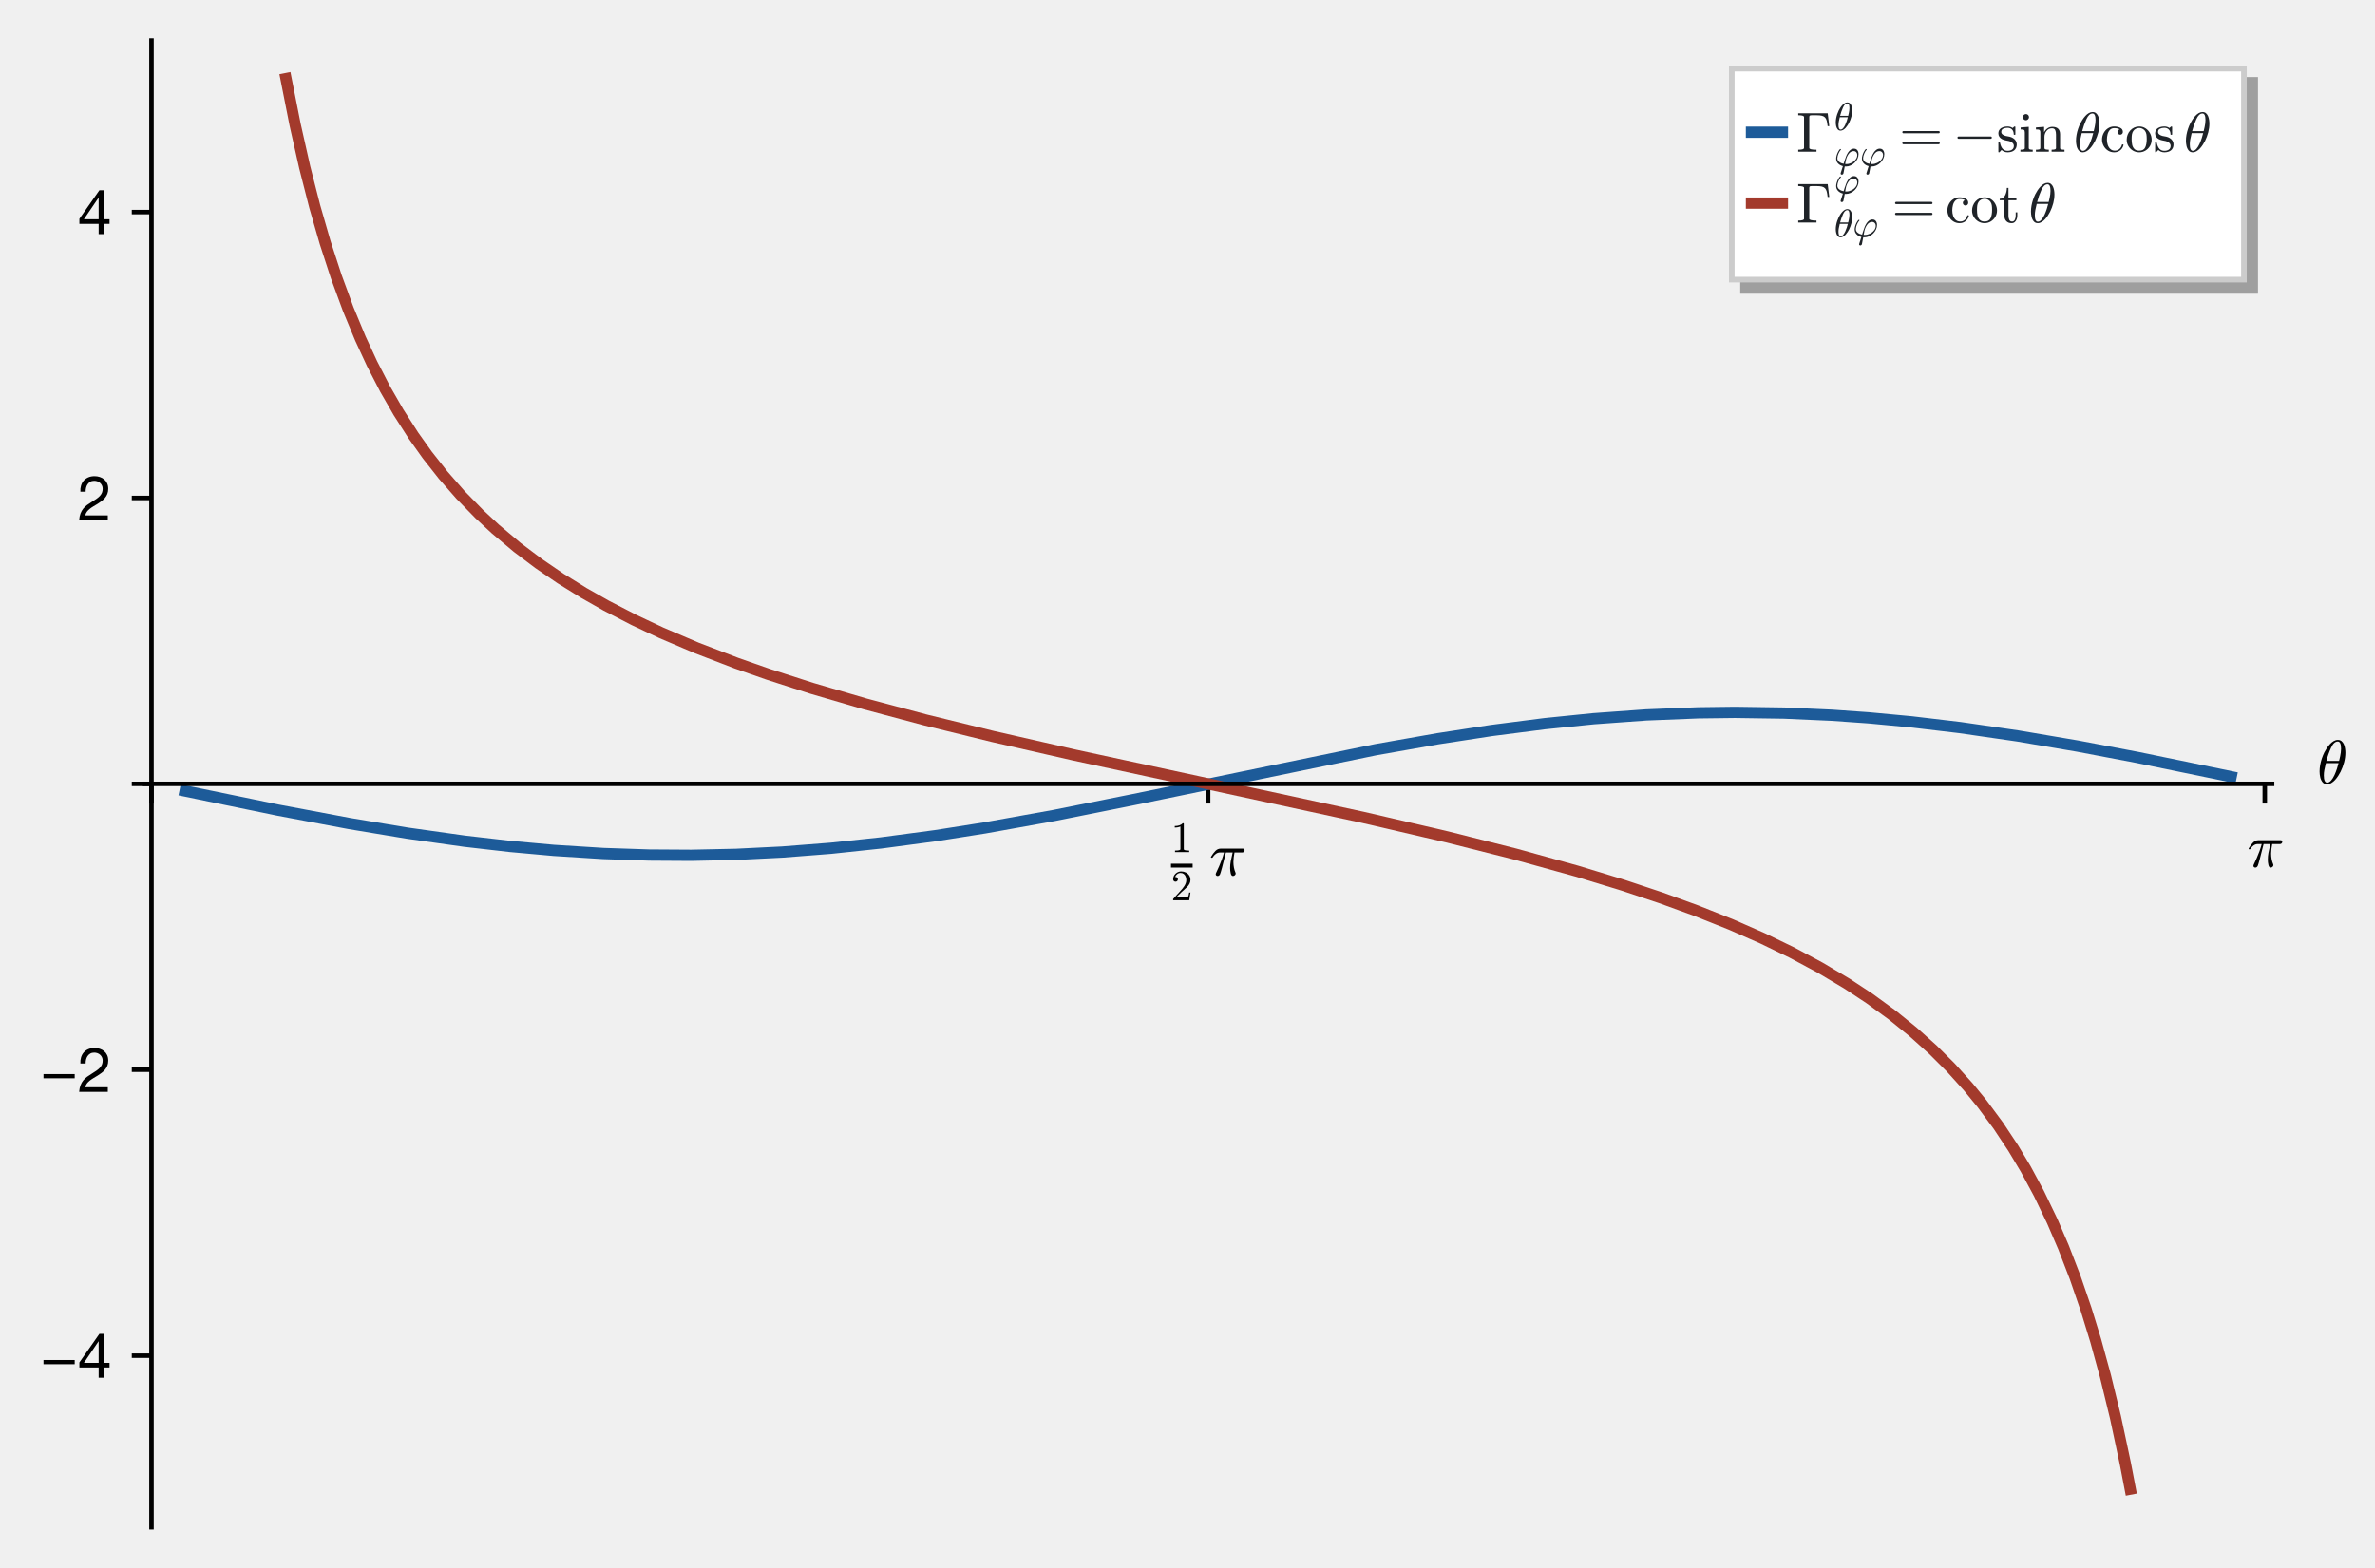
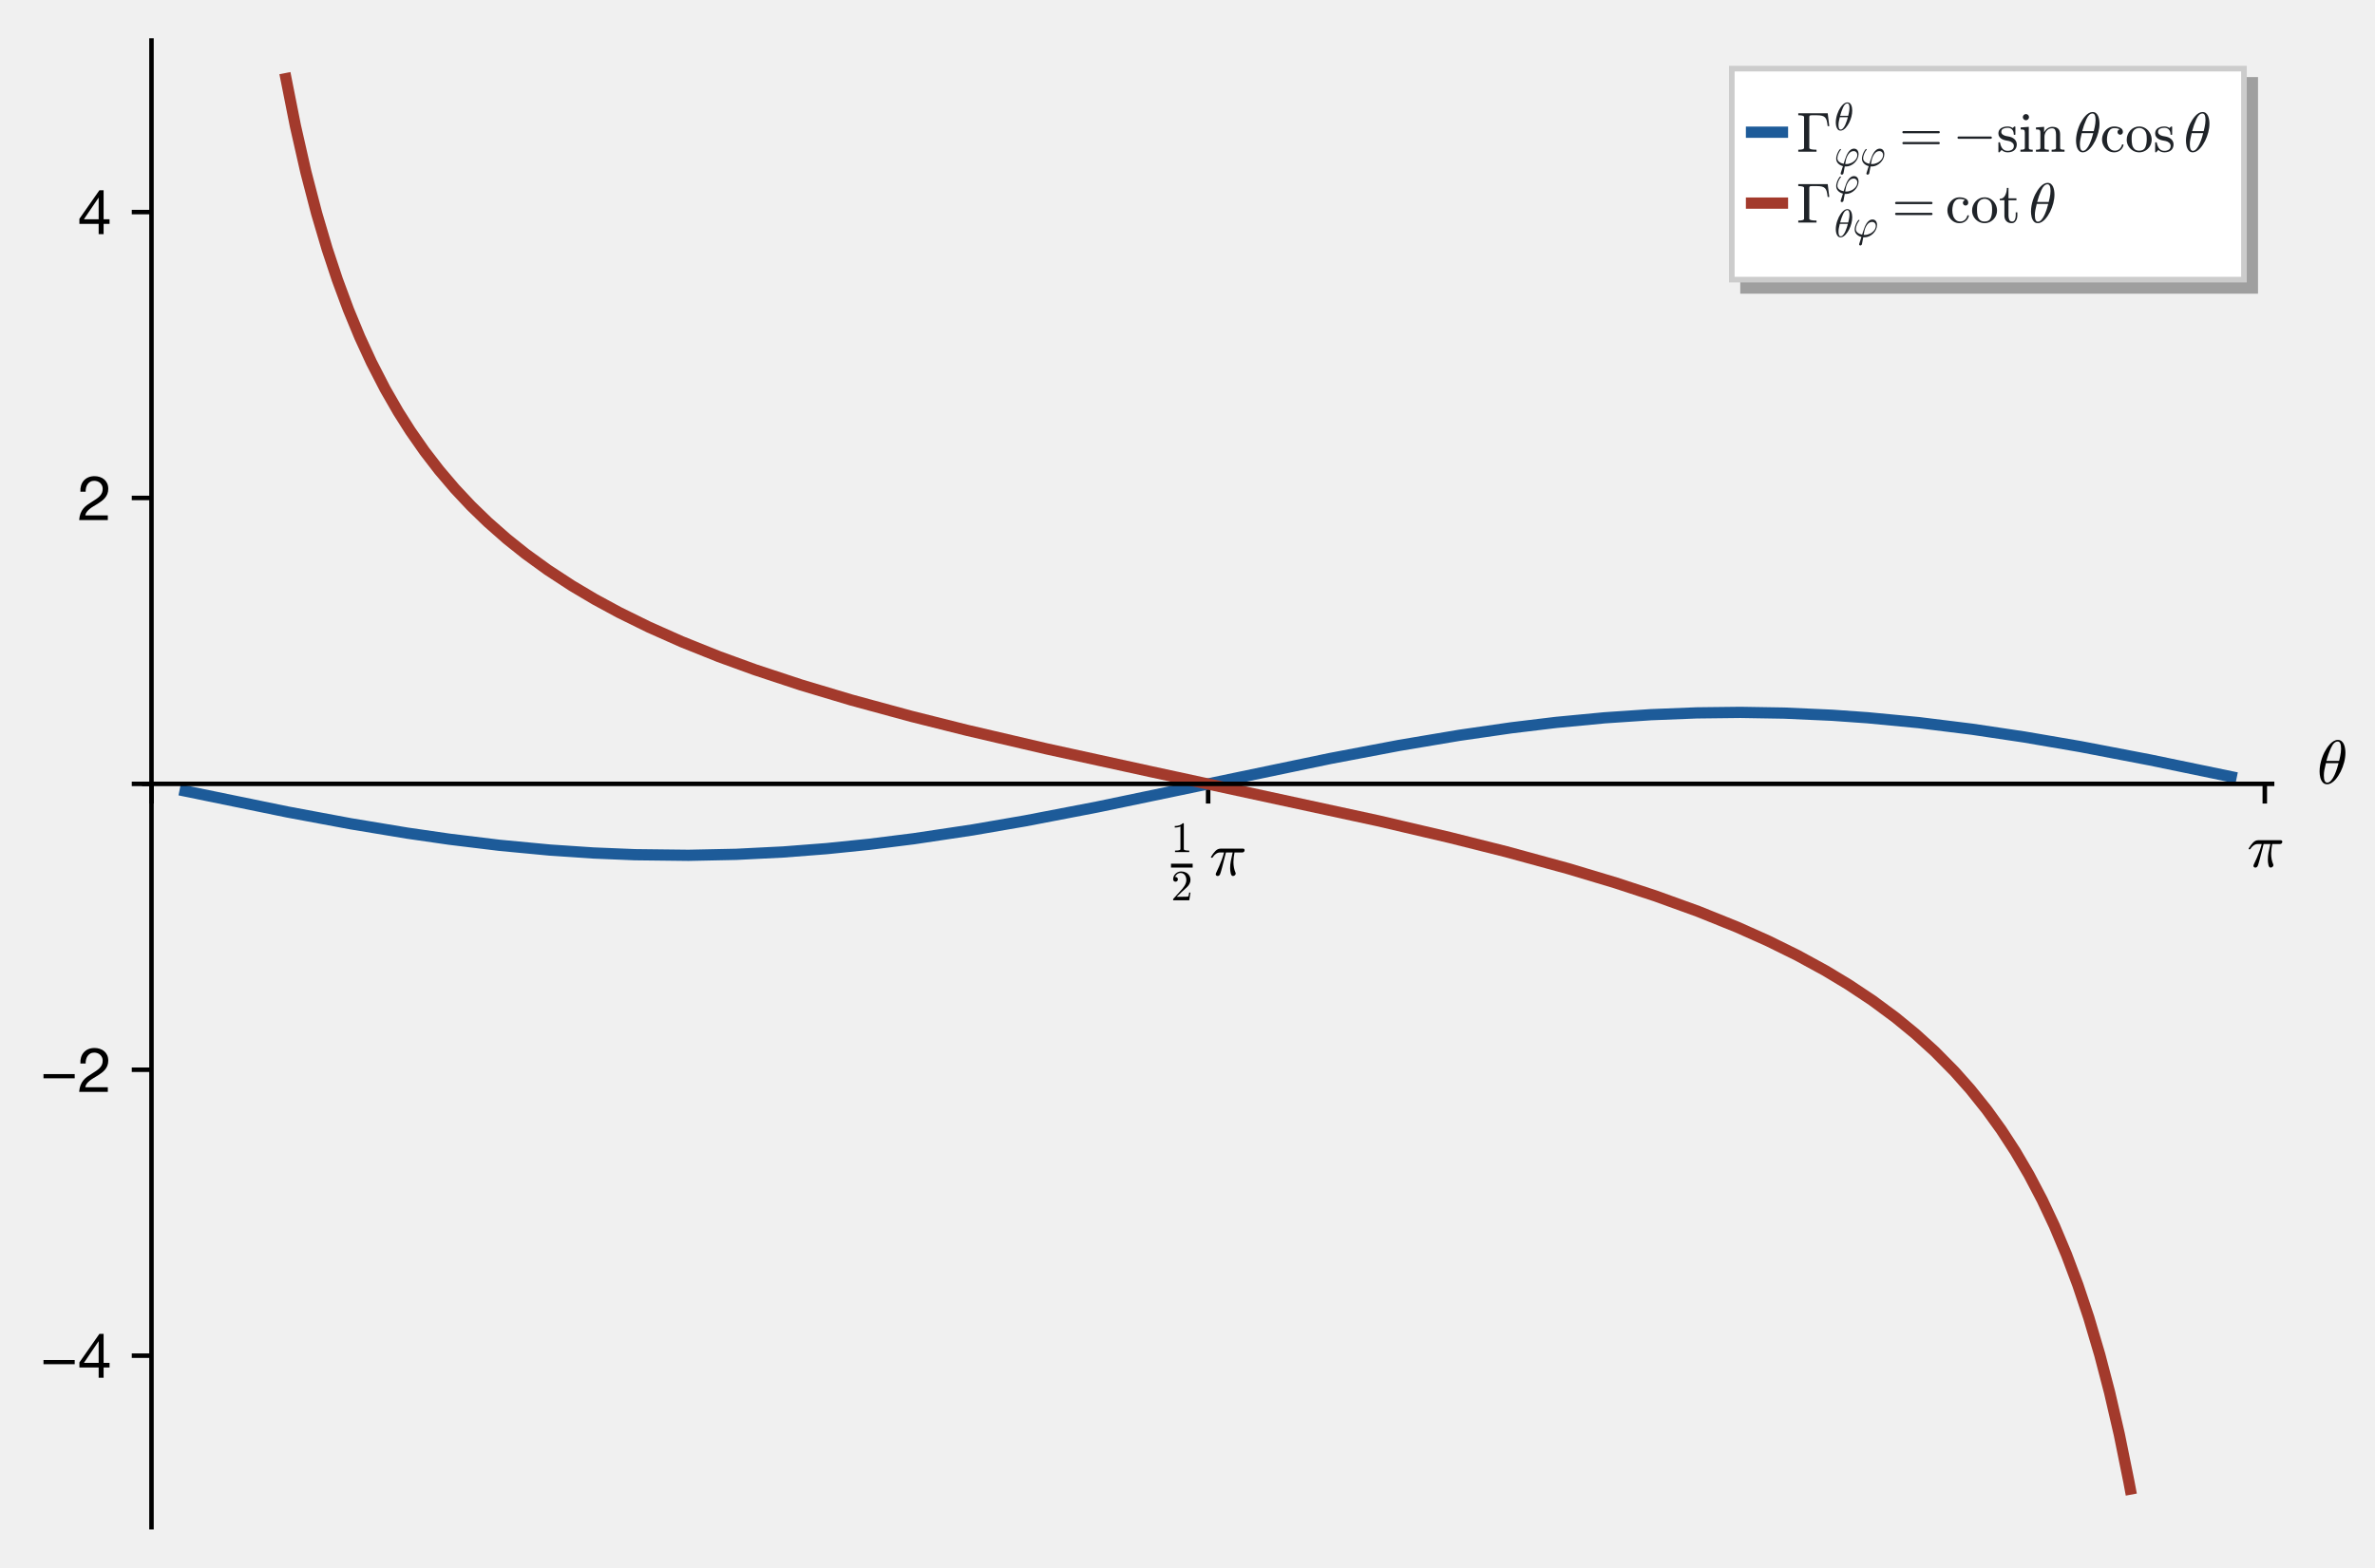
<svg xmlns="http://www.w3.org/2000/svg" xmlns:xlink="http://www.w3.org/1999/xlink" width="422.002pt" height="278.64pt" viewBox="0 0 422.002 278.64" version="1.1">
  <defs>
    <style type="text/css">*{stroke-linejoin: round; stroke-linecap: butt}</style>
  </defs>
  <g id="figure_1">
    <g id="patch_1">
      <path d="M 0 278.64  L 422.002 278.64  L 422.002 0  L 0 0  L 0 278.64  z " style="fill: none" />
    </g>
    <g id="axes_1">
      <g id="patch_2">
        <path d="M 25.621 271.44  L 403.717 271.44  L 403.717 7.2  L 25.621 7.2  L 25.621 271.44  z " style="fill: none" />
      </g>
      <g id="matplotlib.axis_1">
        <g id="xtick_1">
          <g id="line2d_1">
            <defs>
-               <path id="m4a6c226d7a" d="M 0 0  L 0 3.5  " style="stroke: #000000; stroke-width: 0.8" />
-             </defs>
-             <g>
-               <use xlink:href="#m4a6c226d7a" x="26.915" y="139.32" style="stroke: #000000; stroke-width: 0.8" />
+               <path id="m3d3180e6b0" d="M 0 0  L 0 3.5  " style="stroke: #000000; stroke-width: 0.8" />
+             </defs>
+             <g>
+               <use xlink:href="#m3d3180e6b0" x="26.915" y="139.32" style="stroke: #000000; stroke-width: 0.8" />
            </g>
          </g>
        </g>
        <g id="xtick_2">
          <g id="line2d_2">
            <g>
-               <use xlink:href="#m4a6c226d7a" x="214.669" y="139.32" style="stroke: #000000; stroke-width: 0.8" />
+               <use xlink:href="#m3d3180e6b0" x="214.669" y="139.32" style="stroke: #000000; stroke-width: 0.8" />
            </g>
          </g>
          <g id="text_1">
            <g transform="translate(208.0688 155.67) scale(0.11 -0.11)">
              <defs>
                <path id="Cmr10-31" d="M 594 0  L 594 225  Q 1394 225 1394 428  L 1394 3788  Q 1063 3628 556 3628  L 556 3853  Q 1341 3853 1741 4263  L 1831 4263  Q 1853 4263 1873 4245  Q 1894 4228 1894 4206  L 1894 428  Q 1894 225 2694 225  L 2694 0  L 594 0  z " transform="scale(0.015625)" />
                <path id="Cmr10-32" d="M 319 0  L 319 172  Q 319 188 331 206  L 1325 1306  Q 1550 1550 1690 1715  Q 1831 1881 1968 2097  Q 2106 2313 2186 2536  Q 2266 2759 2266 3009  Q 2266 3272 2169 3511  Q 2072 3750 1880 3894  Q 1688 4038 1416 4038  Q 1138 4038 916 3870  Q 694 3703 603 3438  Q 628 3444 672 3444  Q 816 3444 917 3347  Q 1019 3250 1019 3097  Q 1019 2950 917 2848  Q 816 2747 672 2747  Q 522 2747 420 2851  Q 319 2956 319 3097  Q 319 3338 409 3548  Q 500 3759 670 3923  Q 841 4088 1055 4175  Q 1269 4263 1509 4263  Q 1875 4263 2190 4108  Q 2506 3953 2690 3670  Q 2875 3388 2875 3009  Q 2875 2731 2753 2481  Q 2631 2231 2440 2026  Q 2250 1822 1953 1562  Q 1656 1303 1563 1216  L 838 519  L 1453 519  Q 1906 519 2211 526  Q 2516 534 2534 550  Q 2609 631 2688 1141  L 2875 1141  L 2694 0  L 319 0  z " transform="scale(0.015625)" />
                <path id="Cmmi10-bc" d="M 647 109  Q 647 144 672 213  Q 850 584 1004 942  Q 1159 1300 1282 1639  Q 1406 1978 1509 2363  L 1100 2363  Q 866 2363 662 2216  Q 459 2069 325 1844  Q 313 1819 288 1819  L 213 1819  Q 153 1819 153 1881  Q 153 1894 166 1919  Q 375 2275 614 2517  Q 853 2759 1153 2759  L 3475 2759  Q 3541 2759 3587 2715  Q 3634 2672 3634 2597  Q 3634 2503 3567 2433  Q 3500 2363 3406 2363  L 2591 2363  Q 2488 1859 2478 1381  Q 2478 766 2694 269  Q 2713 231 2713 191  Q 2713 122 2672 62  Q 2631 3 2567 -34  Q 2503 -72 2431 -72  Q 2263 -72 2200 203  Q 2138 478 2138 738  Q 2138 1103 2200 1442  Q 2263 1781 2400 2363  L 1703 2363  Q 1197 313 1094 103  Q 1003 -72 844 -72  Q 766 -72 706 -20  Q 647 31 647 109  z " transform="scale(0.015625)" />
              </defs>
              <use xlink:href="#Cmr10-31" transform="translate(0 38.37344) scale(0.7)" />
              <use xlink:href="#Cmr10-32" transform="translate(0 -39.50312) scale(0.7)" />
              <use xlink:href="#Cmmi10-bc" transform="translate(62.13245 0.873437)" />
              <path d="M 0 13.373  L 0 19.623  L 35 19.623  L 35 13.373  L 0 13.373  z " />
            </g>
          </g>
        </g>
        <g id="xtick_3">
          <g id="line2d_3">
            <g>
-               <use xlink:href="#m4a6c226d7a" x="402.422" y="139.32" style="stroke: #000000; stroke-width: 0.8" />
+               <use xlink:href="#m3d3180e6b0" x="402.422" y="139.32" style="stroke: #000000; stroke-width: 0.8" />
            </g>
          </g>
          <g id="text_2">
            <g transform="translate(399.2873 154.1747) scale(0.11 -0.11)">
              <use xlink:href="#Cmmi10-bc" transform="translate(0 0.890625)" />
            </g>
          </g>
        </g>
        <g id="text_3">
          <g transform="translate(411.7171 139.32) scale(0.11 -0.11)">
            <defs>
              <path id="Cmmi10-b5" d="M 1031 -72  Q 741 -72 566 140  Q 391 353 323 653  Q 256 953 256 1247  L 256 1253  Q 256 1572 317 1915  Q 378 2259 493 2601  Q 609 2944 744 3213  Q 838 3400 986 3631  Q 1134 3863 1317 4064  Q 1500 4266 1711 4389  Q 1922 4513 2138 4513  L 2144 4513  Q 2375 4513 2529 4384  Q 2684 4256 2770 4056  Q 2856 3856 2890 3628  Q 2925 3400 2925 3194  Q 2925 2709 2794 2204  Q 2663 1700 2431 1228  Q 2344 1050 2189 809  Q 2034 569 1861 378  Q 1688 188 1472 58  Q 1256 -72 1038 -72  L 1031 -72  z M 1044 97  Q 1256 97 1451 323  Q 1647 550 1794 873  Q 1941 1197 2052 1536  Q 2163 1875 2216 2113  L 909 2113  Q 809 1709 753 1417  Q 697 1125 697 844  Q 697 97 1044 97  z M 959 2338  L 2272 2338  Q 2341 2619 2381 2808  Q 2422 2997 2450 3206  Q 2478 3416 2478 3597  Q 2478 4347 2138 4347  Q 1731 4347 1436 3692  Q 1141 3038 959 2338  z " transform="scale(0.015625)" />
            </defs>
            <use xlink:href="#Cmmi10-b5" transform="translate(0 0.484375)" />
          </g>
        </g>
      </g>
      <g id="matplotlib.axis_2">
        <g id="ytick_1">
          <g id="line2d_4">
            <defs>
-               <path id="m0bde1edffb" d="M 0 0  L -3.5 0  " style="stroke: #000000; stroke-width: 0.8" />
-             </defs>
-             <g>
-               <use xlink:href="#m0bde1edffb" x="26.915" y="240.951" style="stroke: #000000; stroke-width: 0.8" />
+               <path id="m2ba94a15b3" d="M 0 0  L -3.5 0  " style="stroke: #000000; stroke-width: 0.8" />
+             </defs>
+             <g>
+               <use xlink:href="#m2ba94a15b3" x="26.915" y="240.951" style="stroke: #000000; stroke-width: 0.8" />
            </g>
          </g>
          <g id="text_4">
            <g transform="translate(7.2 244.8781) scale(0.11 -0.11)">
              <defs>
                <path id="HelveticaNeue-2212" d="M 307 1837  L 307 1402  L 3533 1402  L 3533 1837  L 307 1837  z " transform="scale(0.015625)" />
                <path id="HelveticaNeue-34" d="M 2170 1542  L 646 1542  L 2157 3763  L 2170 3763  L 2170 1542  z M 2682 1542  L 2682 4538  L 2246 4538  L 179 1587  L 179 1062  L 2170 1062  L 2170 0  L 2682 0  L 2682 1062  L 3296 1062  L 3296 1542  L 2682 1542  z " transform="scale(0.015625)" />
              </defs>
              <use xlink:href="#HelveticaNeue-2212" />
              <use xlink:href="#HelveticaNeue-34" transform="translate(59.99999 0)" />
            </g>
          </g>
        </g>
        <g id="ytick_2">
          <g id="line2d_5">
            <g>
-               <use xlink:href="#m0bde1edffb" x="26.915" y="190.135" style="stroke: #000000; stroke-width: 0.8" />
+               <use xlink:href="#m2ba94a15b3" x="26.915" y="190.135" style="stroke: #000000; stroke-width: 0.8" />
            </g>
          </g>
          <g id="text_5">
            <g transform="translate(7.2 194.0627) scale(0.11 -0.11)">
              <defs>
                <path id="HelveticaNeue-32" d="M 282 2931  L 826 2931  Q 819 3136 867 3337  Q 915 3539 1024 3699  Q 1133 3859 1302 3958  Q 1472 4058 1709 4058  Q 1888 4058 2048 4000  Q 2208 3942 2326 3833  Q 2445 3725 2515 3574  Q 2586 3424 2586 3238  Q 2586 3002 2512 2822  Q 2438 2643 2294 2489  Q 2150 2336 1932 2185  Q 1715 2035 1427 1856  Q 1190 1715 972 1555  Q 755 1395 582 1184  Q 410 973 298 688  Q 186 403 154 0  L 3117 0  L 3117 480  L 787 480  Q 826 691 950 854  Q 1075 1018 1251 1158  Q 1427 1299 1638 1424  Q 1850 1549 2061 1677  Q 2272 1811 2470 1958  Q 2669 2106 2822 2288  Q 2976 2470 3069 2700  Q 3162 2931 3162 3232  Q 3162 3552 3050 3795  Q 2938 4038 2746 4201  Q 2554 4365 2294 4451  Q 2035 4538 1741 4538  Q 1382 4538 1100 4416  Q 819 4294 630 4080  Q 442 3866 352 3571  Q 262 3277 282 2931  z " transform="scale(0.015625)" />
              </defs>
              <use xlink:href="#HelveticaNeue-2212" />
              <use xlink:href="#HelveticaNeue-32" transform="translate(59.99999 0)" />
            </g>
          </g>
        </g>
        <g id="ytick_3">
          <g id="line2d_6">
            <g>
-               <use xlink:href="#m0bde1edffb" x="26.915" y="139.32" style="stroke: #000000; stroke-width: 0.8" />
+               <use xlink:href="#m2ba94a15b3" x="26.915" y="139.32" style="stroke: #000000; stroke-width: 0.8" />
            </g>
          </g>
        </g>
        <g id="ytick_4">
          <g id="line2d_7">
            <g>
-               <use xlink:href="#m0bde1edffb" x="26.915" y="88.505" style="stroke: #000000; stroke-width: 0.8" />
+               <use xlink:href="#m2ba94a15b3" x="26.915" y="88.505" style="stroke: #000000; stroke-width: 0.8" />
            </g>
          </g>
          <g id="text_6">
            <g transform="translate(13.8 92.43196) scale(0.11 -0.11)">
              <use xlink:href="#HelveticaNeue-32" />
            </g>
          </g>
        </g>
        <g id="ytick_5">
          <g id="line2d_8">
            <g>
-               <use xlink:href="#m0bde1edffb" x="26.915" y="37.689" style="stroke: #000000; stroke-width: 0.8" />
+               <use xlink:href="#m2ba94a15b3" x="26.915" y="37.689" style="stroke: #000000; stroke-width: 0.8" />
            </g>
          </g>
          <g id="text_7">
            <g transform="translate(13.8 41.61657) scale(0.11 -0.11)">
              <use xlink:href="#HelveticaNeue-34" />
            </g>
          </g>
        </g>
      </g>
      <g id="line2d_9">
-         <path d="M 32.892 140.588  L 49.323 143.972  L 62.103 146.375  L 72.318 148.069  L 82.549 149.51  L 90.671 150.444  L 98.396 151.142  L 107.189 151.696  L 115.353 151.971  L 122.804 152.017  L 130.78 151.847  L 139.006 151.438  L 147.627 150.765  L 156.492 149.824  L 166.228 148.526  L 174.979 147.15  L 187.286 144.939  L 201.47 142.103  L 244.441 133.25  L 255.479 131.304  L 265.007 129.841  L 274.496 128.623  L 283.145 127.746  L 292.498 127.071  L 301.76 126.698  L 308.285 126.616  L 317.056 126.745  L 325.479 127.123  L 332.045 127.586  L 339.615 128.295  L 348.282 129.322  L 358.517 130.804  L 369.143 132.606  L 379.79 134.623  L 396.446 138.052  L 396.446 138.052  " clip-path="url(#p984ce01d0b)" style="fill: none; stroke: #1d5b99; stroke-width: 2; stroke-linecap: square" />
+         <path d="M 32.892 140.588  L 51.044 144.311  L 62.314 146.412  L 72.316 148.069  L 79.855 149.158  L 88.76 150.242  L 97.756 151.092  L 105.401 151.605  L 112.829 151.911  L 122.327 152.02  L 130.819 151.845  L 139.196 151.426  L 146.9 150.831  L 154.484 150.058  L 162.36 149.073  L 172.804 147.509  L 182.173 145.892  L 194.953 143.435  L 212.636 139.752  L 236.38 134.806  L 248.617 132.486  L 259.295 130.691  L 268.536 129.358  L 276.497 128.399  L 285.071 127.584  L 293.332 127.026  L 301.449 126.706  L 309.254 126.617  L 317.058 126.745  L 325.552 127.127  L 331.846 127.57  L 340.966 128.44  L 350.407 129.607  L 359.672 130.988  L 369.582 132.685  L 381.983 135.06  L 396.446 138.052  L 396.446 138.052  " clip-path="url(#p05bc70560c)" style="fill: none; stroke: #1d5b99; stroke-width: 2; stroke-linecap: square" />
      </g>
      <g id="line2d_10">
-         <path d="M 50.821 13.98  L 52.441 22.16  L 54.146 29.73  L 55.922 36.687  L 57.782 43.13  L 59.747 49.157  L 61.868 54.925  L 64.046 60.179  L 66.104 64.621  L 68.447 69.163  L 70.815 73.28  L 73.484 77.44  L 75.946 80.895  L 78.75 84.452  L 81.808 87.941  L 85.156 91.369  L 88.015 94.022  L 91.903 97.288  L 95.689 100.146  L 99.58 102.806  L 103.729 105.382  L 107.732 107.651  L 112.621 110.177  L 117.523 112.483  L 123.823 115.169  L 130.875 117.874  L 136.441 119.825  L 144.213 122.328  L 153.766 125.124  L 164.341 127.941  L 176.396 130.894  L 190.726 134.161  L 213.095 138.985  L 242.179 145.273  L 257.124 148.744  L 269.208 151.791  L 280.207 154.838  L 288.418 157.344  L 295.134 159.582  L 301.395 161.856  L 307.62 164.337  L 313.173 166.775  L 318.419 169.314  L 323.431 171.999  L 328.163 174.814  L 332.173 177.455  L 336.209 180.395  L 339.917 183.395  L 343.413 186.534  L 346.611 189.72  L 349.734 193.177  L 352.182 196.166  L 355.065 200.056  L 357.719 204.058  L 359.942 207.774  L 362.3 212.146  L 364.657 217.042  L 366.652 221.671  L 368.702 226.979  L 370.676 232.722  L 372.388 238.296  L 374.084 244.471  L 375.883 251.862  L 377.639 260.098  L 378.517 264.66  L 378.517 264.66  " clip-path="url(#p984ce01d0b)" style="fill: none; stroke: #a33a2c; stroke-width: 2; stroke-linecap: square" />
+         <path d="M 50.821 13.98  L 52.487 22.375  L 54.354 30.591  L 56.269 37.947  L 58.124 44.23  L 59.936 49.7  L 61.922 55.062  L 63.927 59.907  L 65.989 64.385  L 68.431 69.135  L 70.757 73.185  L 72.906 76.577  L 75.435 80.204  L 78.028 83.57  L 80.816 86.849  L 83.7 89.924  L 86.673 92.806  L 90.054 95.78  L 93.382 98.439  L 97.312 101.287  L 101.623 104.106  L 105.708 106.529  L 109.997 108.852  L 115.275 111.451  L 121.093 114.04  L 127.741 116.707  L 134.19 119.053  L 142.322 121.74  L 151.266 124.418  L 161.953 127.326  L 171.886 129.816  L 185.935 133.092  L 204.533 137.16  L 244.882 145.883  L 257.585 148.856  L 267.601 151.37  L 278.64 154.385  L 287.094 156.924  L 294.074 159.216  L 301.733 161.985  L 308.667 164.779  L 314.161 167.234  L 319.369 169.803  L 324.341 172.518  L 328.458 174.999  L 332.707 177.826  L 336.82 180.868  L 340.335 183.753  L 343.766 186.87  L 347.291 190.442  L 350.091 193.596  L 353.015 197.245  L 355.575 200.791  L 358.112 204.688  L 360.528 208.816  L 362.869 213.277  L 365.05 217.915  L 367.184 222.992  L 369.209 228.392  L 371.146 234.194  L 373.101 240.808  L 374.846 247.487  L 376.569 254.948  L 378.273 263.362  L 378.517 264.66  L 378.517 264.66  " clip-path="url(#p05bc70560c)" style="fill: none; stroke: #a33a2c; stroke-width: 2; stroke-linecap: square" />
      </g>
      <g id="patch_3">
        <path d="M 26.915 271.44  L 26.915 7.2  " style="fill: none; stroke: #000000; stroke-width: 0.8; stroke-linejoin: miter; stroke-linecap: square" />
      </g>
      <g id="patch_4">
        <path d="M 25.621 139.32  L 403.717 139.32  " style="fill: none; stroke: #000000; stroke-width: 0.8; stroke-linejoin: miter; stroke-linecap: square" />
      </g>
      <g id="legend_1">
        <g id="patch_5">
          <path d="M 309.717 51.7  L 400.717 51.7  L 400.717 14.2  L 309.717 14.2  z " style="fill: #4d4d4d; opacity: 0.5; stroke: #4d4d4d; stroke-linejoin: miter" />
        </g>
        <g id="patch_6">
          <path d="M 307.717 49.7  L 398.717 49.7  L 398.717 12.2  L 307.717 12.2  z " style="fill: #ffffff; stroke: #cccccc; stroke-linejoin: miter" />
        </g>
        <g id="line2d_11">
          <path d="M 316.717 23.5  L 311.217 23.5  " style="fill: none; stroke: #1d5b99; stroke-width: 2; stroke-linecap: square" />
        </g>
        <g id="text_8">
          <g style="fill: #1f2328" transform="translate(319.2171 27) scale(0.1 -0.1)">
            <defs>
              <path id="Cmr10-a1" d="M 197 0  L 197 225  Q 856 225 856 428  L 856 3944  Q 856 4147 197 4147  L 197 4372  L 3547 4372  L 3725 2906  L 3541 2906  Q 3494 3313 3433 3534  Q 3372 3756 3247 3892  Q 3122 4028 2897 4087  Q 2672 4147 2272 4147  L 1778 4147  Q 1663 4147 1598 4137  Q 1534 4128 1493 4083  Q 1453 4038 1453 3944  L 1453 428  Q 1453 225 2272 225  L 2272 0  L 197 0  z " transform="scale(0.015625)" />
              <path id="Cmmi10-27" d="M 1044 -1216  Q 1044 -1191 1056 -1141  L 1416 -13  Q 938 106 628 428  Q 319 750 319 1216  Q 319 1450 406 1744  Q 494 2038 631 2302  Q 769 2566 928 2741  Q 966 2759 972 2759  L 1050 2759  Q 1069 2759 1084 2740  Q 1100 2722 1100 2700  Q 1100 2675 1088 2663  Q 981 2547 879 2380  Q 778 2213 698 2028  Q 619 1844 566 1641  Q 513 1438 513 1288  Q 513 909 814 676  Q 1116 444 1528 366  L 1709 941  Q 1828 1313 1945 1605  Q 2063 1897 2239 2176  Q 2416 2456 2666 2642  Q 2916 2828 3225 2828  Q 3469 2828 3633 2706  Q 3797 2584 3876 2381  Q 3956 2178 3956 1947  Q 3956 1566 3787 1202  Q 3619 838 3325 548  Q 3031 259 2662 93  Q 2294 -72 1919 -72  Q 1869 -69 1811 -66  Q 1753 -63 1716 -63  L 1503 -1178  Q 1484 -1272 1407 -1333  Q 1331 -1394 1234 -1394  Q 1156 -1394 1100 -1345  Q 1044 -1297 1044 -1216  z M 1784 331  Q 1856 325 1991 325  Q 2388 325 2798 520  Q 3209 716 3479 1056  Q 3750 1397 3750 1797  Q 3750 1978 3676 2122  Q 3603 2266 3470 2348  Q 3338 2431 3163 2431  Q 2666 2431 2331 1950  Q 1997 1469 1894 916  L 1784 331  z " transform="scale(0.015625)" />
              <path id="Cmr10-3d" d="M 481 850  Q 428 850 393 890  Q 359 931 359 978  Q 359 1031 393 1068  Q 428 1106 481 1106  L 4500 1106  Q 4547 1106 4581 1068  Q 4616 1031 4616 978  Q 4616 931 4581 890  Q 4547 850 4500 850  L 481 850  z M 481 2094  Q 428 2094 393 2131  Q 359 2169 359 2222  Q 359 2269 393 2309  Q 428 2350 481 2350  L 4500 2350  Q 4547 2350 4581 2309  Q 4616 2269 4616 2222  Q 4616 2169 4581 2131  Q 4547 2094 4500 2094  L 481 2094  z " transform="scale(0.015625)" />
              <path id="Cmsy10-a1" d="M 653 1472  Q 600 1472 565 1512  Q 531 1553 531 1600  Q 531 1647 565 1687  Q 600 1728 653 1728  L 4325 1728  Q 4375 1728 4408 1687  Q 4441 1647 4441 1600  Q 4441 1553 4408 1512  Q 4375 1472 4325 1472  L 653 1472  z " transform="scale(0.015625)" />
              <path id="Cmr10-73" d="M 213 -19  L 213 1025  Q 213 1075 269 1075  L 347 1075  Q 384 1075 397 1025  Q 575 97 1259 97  Q 1563 97 1767 234  Q 1972 372 1972 659  Q 1972 866 1812 1011  Q 1653 1156 1434 1209  L 1006 1294  Q 791 1341 614 1437  Q 438 1534 325 1695  Q 213 1856 213 2069  Q 213 2350 361 2529  Q 509 2709 746 2789  Q 984 2869 1259 2869  Q 1588 2869 1831 2694  L 2016 2853  Q 2016 2869 2047 2869  L 2094 2869  Q 2113 2869 2128 2851  Q 2144 2834 2144 2816  L 2144 1978  Q 2144 1919 2094 1919  L 2016 1919  Q 1959 1919 1959 1978  Q 1959 2313 1773 2516  Q 1588 2719 1253 2719  Q 966 2719 755 2612  Q 544 2506 544 2247  Q 544 2069 695 1955  Q 847 1841 1050 1791  L 1484 1709  Q 1703 1659 1892 1540  Q 2081 1422 2192 1240  Q 2303 1059 2303 831  Q 2303 600 2223 429  Q 2144 259 2001 146  Q 1859 34 1665 -19  Q 1472 -72 1259 -72  Q 859 -72 575 197  L 341 -56  Q 341 -72 306 -72  L 269 -72  Q 213 -72 213 -19  z " transform="scale(0.015625)" />
              <path id="Cmr10-69" d="M 197 0  L 197 225  Q 416 225 556 259  Q 697 294 697 428  L 697 2175  Q 697 2422 601 2478  Q 506 2534 225 2534  L 225 2759  L 1147 2828  L 1147 428  Q 1147 294 1269 259  Q 1391 225 1594 225  L 1594 0  L 197 0  z M 469 3928  Q 469 4069 575 4175  Q 681 4281 819 4281  Q 909 4281 993 4234  Q 1078 4188 1125 4103  Q 1172 4019 1172 3928  Q 1172 3791 1065 3684  Q 959 3578 819 3578  Q 681 3578 575 3684  Q 469 3791 469 3928  z " transform="scale(0.015625)" />
              <path id="Cmr10-6e" d="M 191 0  L 191 225  Q 409 225 550 259  Q 691 294 691 428  L 691 2175  Q 691 2347 639 2423  Q 588 2500 491 2517  Q 394 2534 191 2534  L 191 2759  L 1119 2828  L 1119 2203  Q 1247 2478 1498 2653  Q 1750 2828 2047 2828  Q 2491 2828 2714 2615  Q 2938 2403 2938 1966  L 2938 428  Q 2938 294 3078 259  Q 3219 225 3438 225  L 3438 0  L 1972 0  L 1972 225  Q 2191 225 2331 259  Q 2472 294 2472 428  L 2472 1947  Q 2472 2259 2381 2461  Q 2291 2663 2009 2663  Q 1638 2663 1398 2366  Q 1159 2069 1159 1691  L 1159 428  Q 1159 294 1300 259  Q 1441 225 1656 225  L 1656 0  L 191 0  z " transform="scale(0.015625)" />
              <path id="Cmr10-63" d="M 1594 -72  Q 1206 -72 890 129  Q 575 331 394 667  Q 213 1003 213 1381  Q 213 1759 392 2106  Q 572 2453 889 2661  Q 1206 2869 1594 2869  Q 1969 2869 2276 2722  Q 2584 2575 2584 2241  Q 2584 2116 2495 2023  Q 2406 1931 2278 1931  Q 2150 1931 2061 2023  Q 1972 2116 1972 2241  Q 1972 2353 2044 2436  Q 2116 2519 2222 2541  Q 2000 2681 1600 2681  Q 1294 2681 1106 2478  Q 919 2275 844 1975  Q 769 1675 769 1381  Q 769 1072 861 783  Q 953 494 1158 305  Q 1363 116 1672 116  Q 1975 116 2187 302  Q 2400 488 2478 788  Q 2478 825 2528 825  L 2606 825  Q 2625 825 2640 808  Q 2656 791 2656 769  L 2656 750  Q 2559 372 2271 150  Q 1984 -72 1594 -72  z " transform="scale(0.015625)" />
              <path id="Cmr10-6f" d="M 1600 -72  Q 1216 -72 887 123  Q 559 319 368 647  Q 178 975 178 1363  Q 178 1656 283 1928  Q 388 2200 583 2414  Q 778 2628 1037 2748  Q 1297 2869 1600 2869  Q 1994 2869 2317 2661  Q 2641 2453 2828 2104  Q 3016 1756 3016 1363  Q 3016 978 2825 648  Q 2634 319 2307 123  Q 1981 -72 1600 -72  z M 1600 116  Q 2113 116 2284 487  Q 2456 859 2456 1434  Q 2456 1756 2422 1967  Q 2388 2178 2272 2350  Q 2200 2456 2089 2536  Q 1978 2616 1854 2658  Q 1731 2700 1600 2700  Q 1400 2700 1220 2609  Q 1041 2519 922 2350  Q 803 2169 770 1951  Q 738 1734 738 1434  Q 738 1075 800 789  Q 863 503 1052 309  Q 1241 116 1600 116  z " transform="scale(0.015625)" />
            </defs>
            <use xlink:href="#Cmr10-a1" transform="translate(0 0.375)" />
            <use xlink:href="#Cmmi10-b5" transform="translate(66.96414 38.63906) scale(0.7)" />
            <use xlink:href="#Cmmi10-27" transform="translate(66.96414 -25.13437) scale(0.7)" />
            <use xlink:href="#Cmmi10-27" transform="translate(112.7307 -25.13437) scale(0.7)" />
            <use xlink:href="#Cmr10-3d" transform="translate(182.4333 0.375)" />
            <use xlink:href="#Cmsy10-a1" transform="translate(277.6774 0.375)" />
            <use xlink:href="#Cmr10-73" transform="translate(355.363 0.375)" />
            <use xlink:href="#Cmr10-69" transform="translate(394.7673 0.375)" />
            <use xlink:href="#Cmr10-6e" transform="translate(422.4528 0.375)" />
            <use xlink:href="#Cmmi10-b5" transform="translate(492.6028 0.375)" />
            <use xlink:href="#Cmr10-63" transform="translate(539.5267 0.375)" />
            <use xlink:href="#Cmr10-6f" transform="translate(583.9114 0.375)" />
            <use xlink:href="#Cmr10-73" transform="translate(633.9114 0.375)" />
            <use xlink:href="#Cmmi10-b5" transform="translate(687.9482 0.375)" />
          </g>
        </g>
        <g id="line2d_12">
          <path d="M 316.717 36.1  L 311.217 36.1  " style="fill: none; stroke: #a33a2c; stroke-width: 2; stroke-linecap: square" />
        </g>
        <g id="text_9">
          <g style="fill: #1f2328" transform="translate(319.2171 39.6) scale(0.1 -0.1)">
            <defs>
              <path id="Cmr10-74" d="M 653 769  L 653 2534  L 122 2534  L 122 2700  Q 541 2700 737 3090  Q 934 3481 934 3938  L 1119 3938  L 1119 2759  L 2022 2759  L 2022 2534  L 1119 2534  L 1119 781  Q 1119 516 1208 316  Q 1297 116 1528 116  Q 1747 116 1844 327  Q 1941 538 1941 781  L 1941 1159  L 2125 1159  L 2125 769  Q 2125 569 2051 373  Q 1978 178 1834 53  Q 1691 -72 1484 -72  Q 1100 -72 876 158  Q 653 388 653 769  z " transform="scale(0.015625)" />
            </defs>
            <use xlink:href="#Cmr10-a1" transform="translate(0 0.470313)" />
            <use xlink:href="#Cmmi10-27" transform="translate(66.96414 52.06875) scale(0.7)" />
            <use xlink:href="#Cmmi10-b5" transform="translate(66.96414 -25.03906) scale(0.7)" />
            <use xlink:href="#Cmmi10-27" transform="translate(99.81082 -25.03906) scale(0.7)" />
            <use xlink:href="#Cmr10-3d" transform="translate(169.5134 0.470313)" />
            <use xlink:href="#Cmr10-63" transform="translate(264.7575 0.470313)" />
            <use xlink:href="#Cmr10-6f" transform="translate(309.1423 0.470313)" />
            <use xlink:href="#Cmr10-74" transform="translate(359.1423 0.470313)" />
            <use xlink:href="#Cmmi10-b5" transform="translate(412.5931 0.470313)" />
          </g>
        </g>
      </g>
    </g>
  </g>
  <defs>
-     <clipPath id="p984ce01d0b">
+     <clipPath id="p05bc70560c">
      <rect x="25.621" y="7.2" width="378.096" height="264.24" />
    </clipPath>
  </defs>
</svg>
